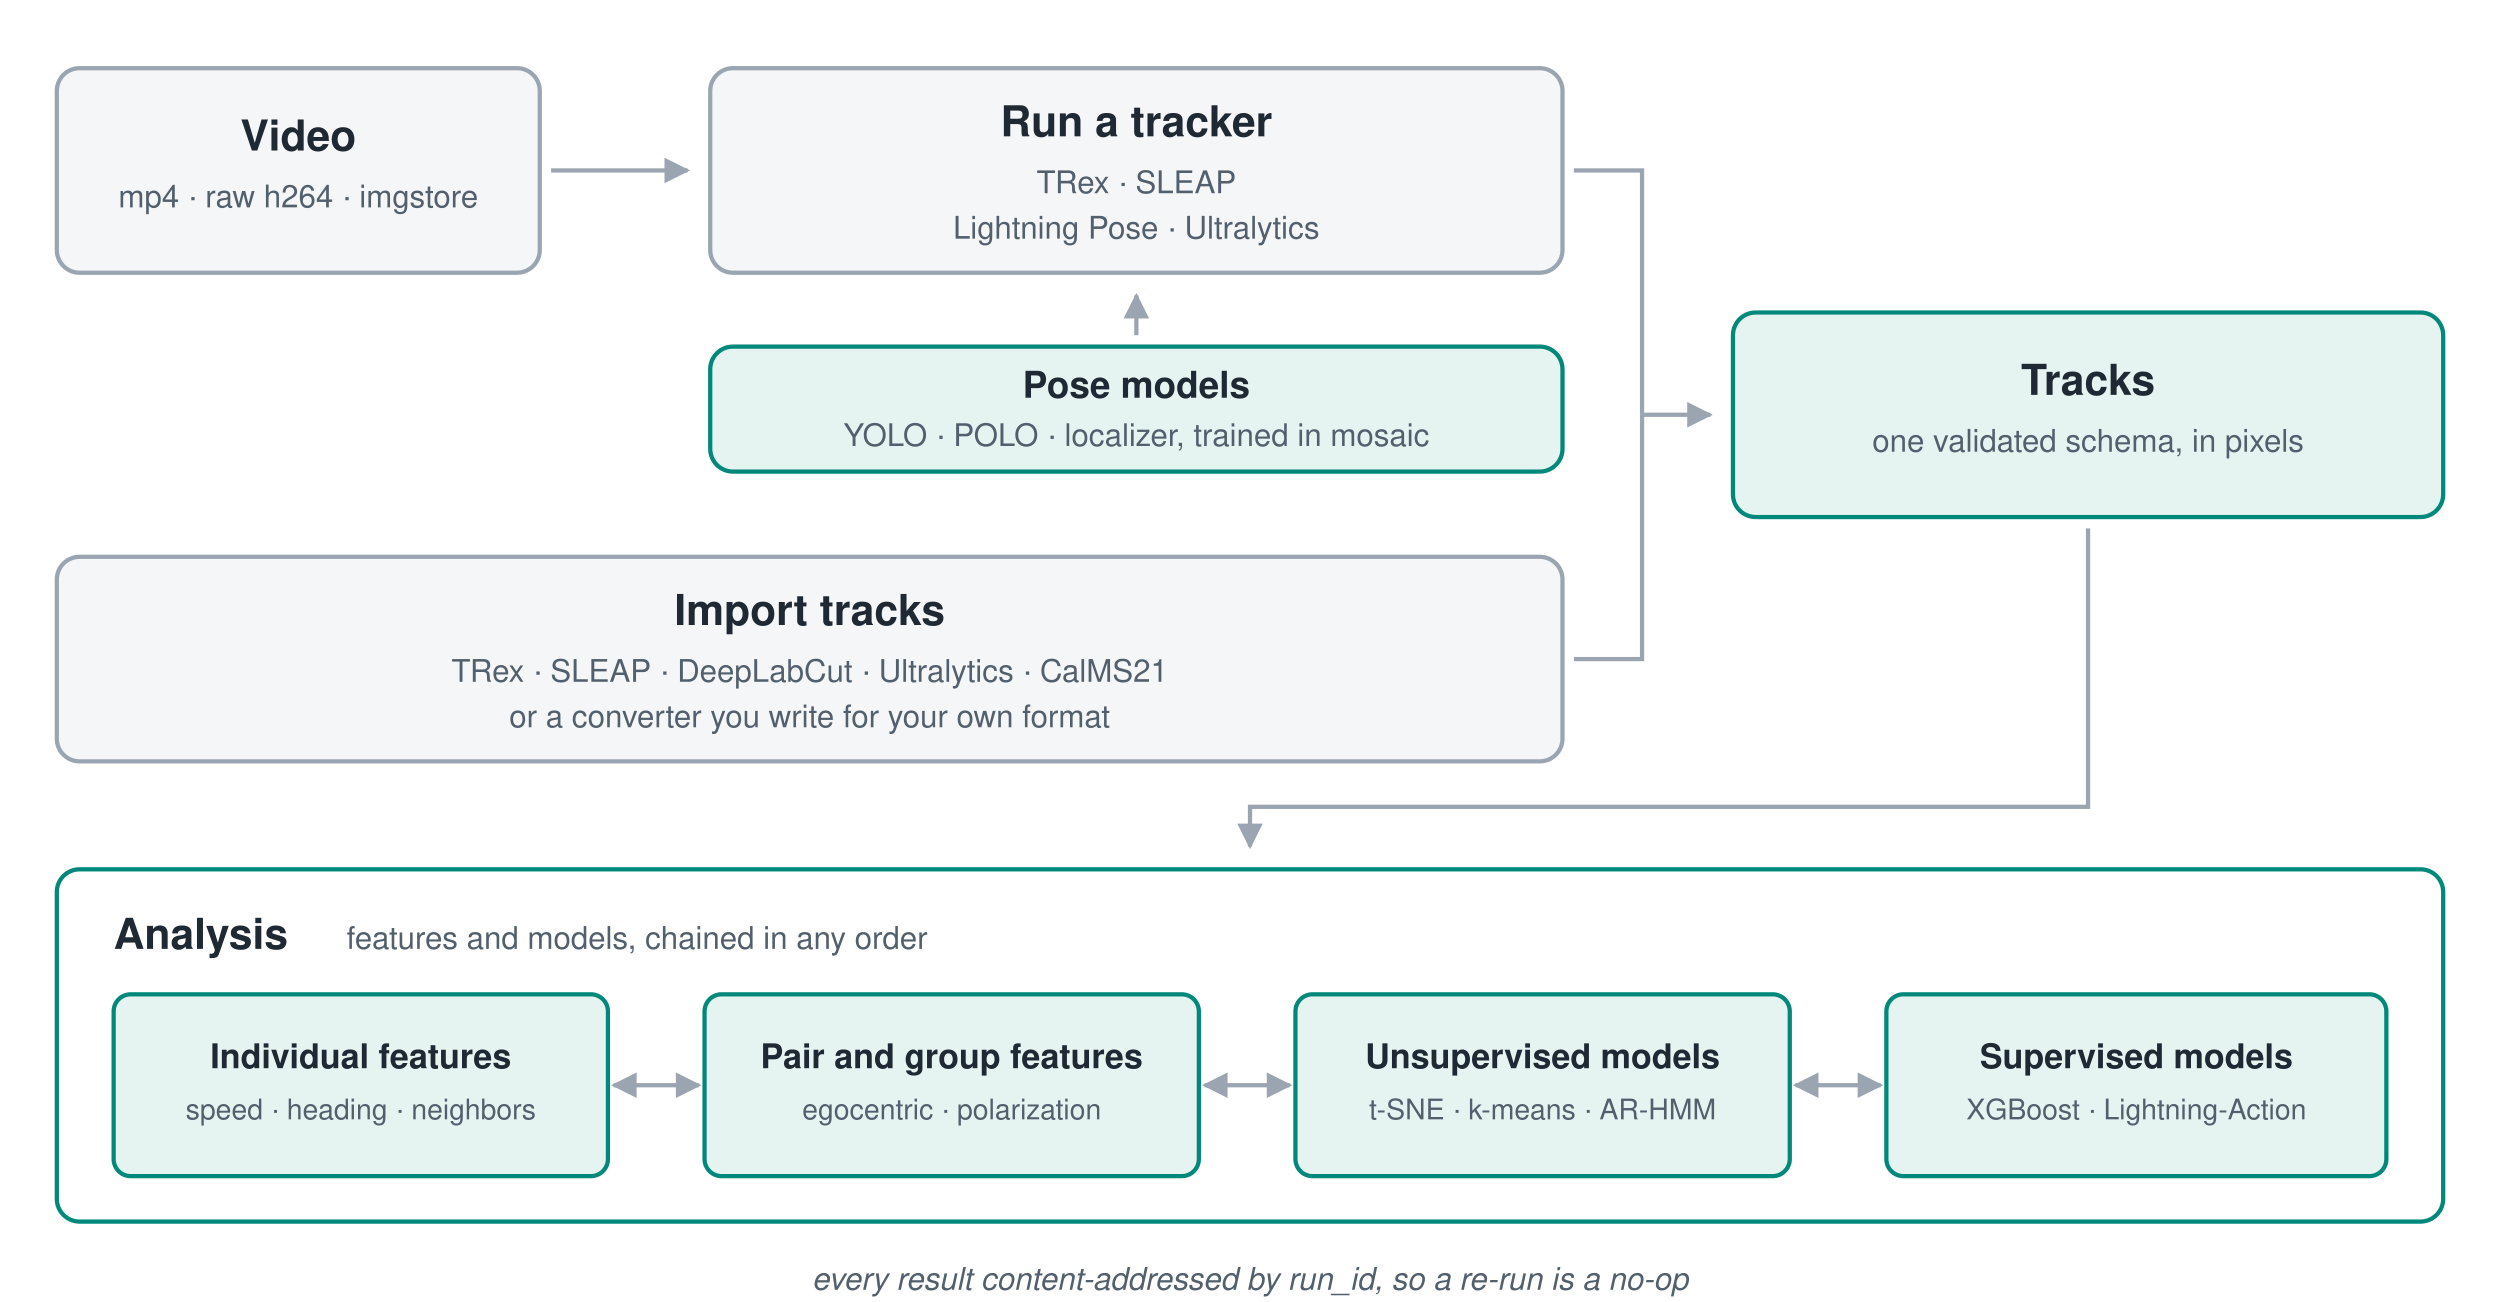
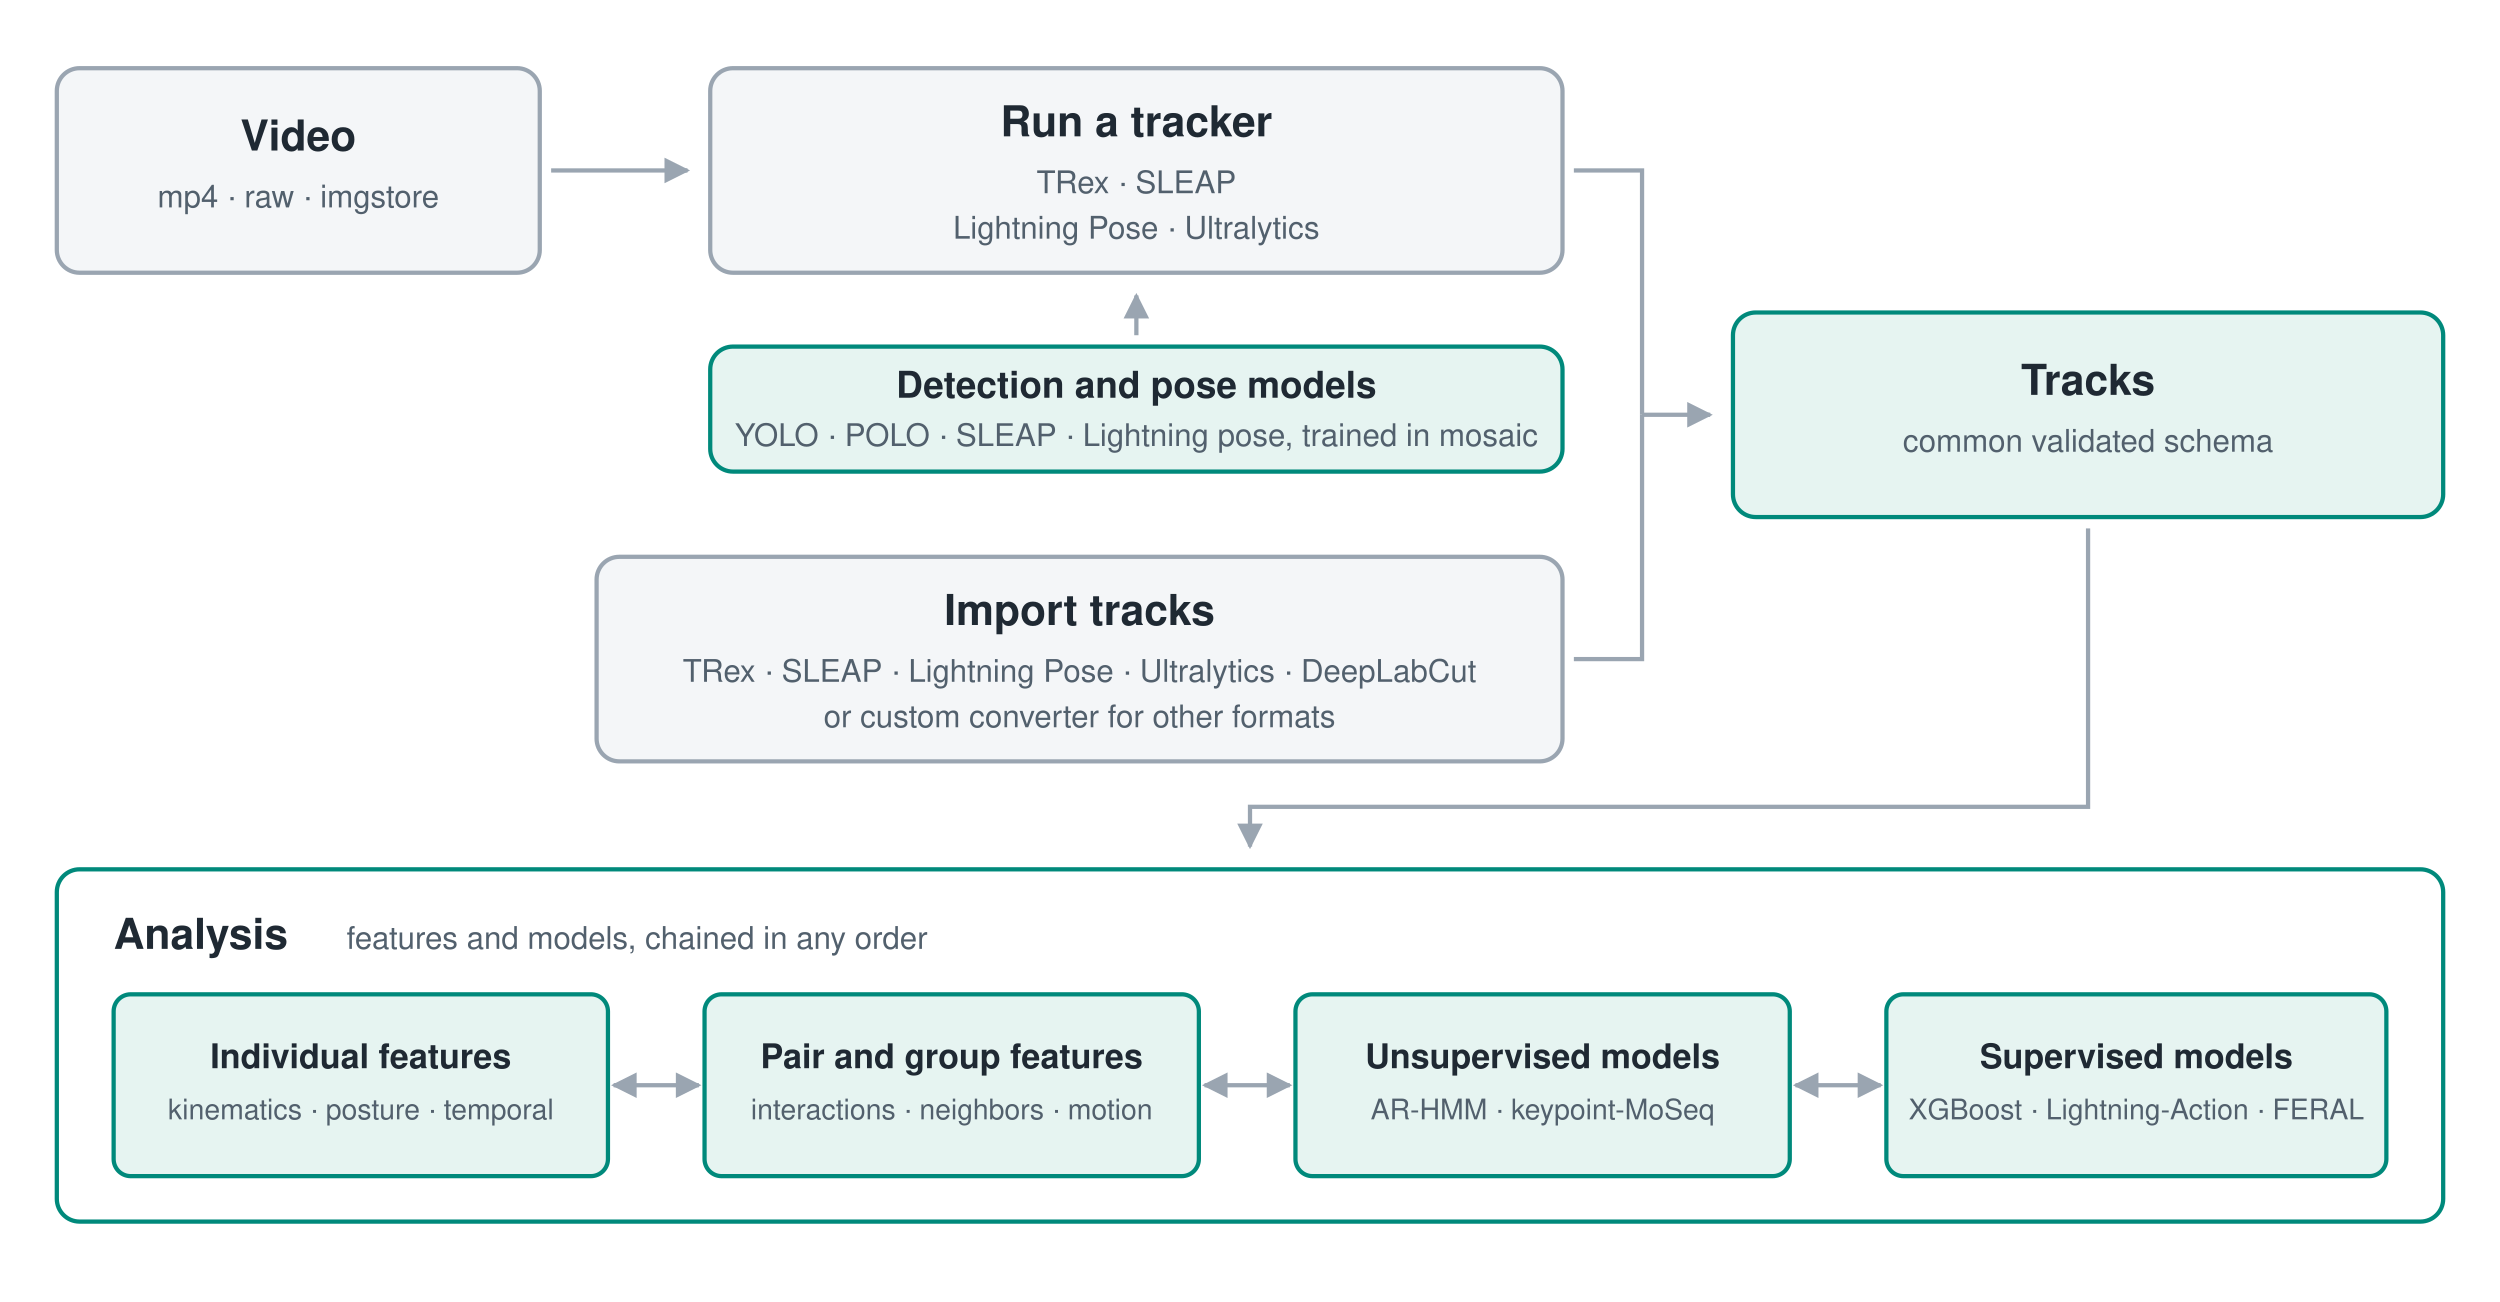
- <svg xmlns="http://www.w3.org/2000/svg" viewBox="0 0 880 458" width="880" height="458" role="img" aria-labelledby="mosaic-pipeline-title mosaic-pipeline-desc" font-family="-apple-system, BlinkMacSystemFont, 'Segoe UI', Helvetica, Arial, sans-serif">
-   <defs>
+ <svg xmlns="http://www.w3.org/2000/svg" viewBox="0 0 880 458" width="880" height="458" role="img" aria-labelledby="mosaic-pipeline-title mosaic-pipeline-desc" font-family="-apple-system, BlinkMacSystemFont, 'Segoe UI', Helvetica, Arial, sans-serif" version="1.1" id="svg30">
+   <defs id="defs1">
    <marker id="arrow" viewBox="0 0 10 10" refX="9" refY="5" markerWidth="6" markerHeight="6" orient="auto-start-reverse">
-       <path d="M 0 0 L 10 5 L 0 10 z" fill="#9aa5b1" />
+       <path d="M 0 0 L 10 5 L 0 10 z" fill="#9aa5b1" id="path1" />
    </marker>
  </defs>
-   <g stroke-width="1.5">
-     <rect x="20" y="24" width="170" height="72" rx="8" fill="#f4f6f8" stroke="#9aa5b1" />
-     <text x="105" y="53" text-anchor="middle" font-size="15" font-weight="600" fill="#1f2933" stroke="none">Video</text>
-     <text x="105" y="73" text-anchor="middle" font-size="11" fill="#52606d" stroke="none">mp4 · raw h264 · imgstore</text>
-     <rect x="250" y="24" width="300" height="72" rx="8" fill="#f4f6f8" stroke="#9aa5b1" />
-     <text x="400" y="48" text-anchor="middle" font-size="15" font-weight="600" fill="#1f2933" stroke="none">Run a tracker</text>
-     <text x="400" y="68" text-anchor="middle" font-size="11" fill="#52606d" stroke="none">TRex · SLEAP</text>
-     <text x="400" y="84" text-anchor="middle" font-size="11" fill="#52606d" stroke="none">Lightning Pose · Ultralytics</text>
-     <rect x="250" y="122" width="300" height="44" rx="8" fill="#e6f4f1" stroke="#00897b" />
-     <text x="400" y="140" text-anchor="middle" font-size="13" font-weight="600" fill="#1f2933" stroke="none">Pose models</text>
-     <text x="400" y="157" text-anchor="middle" font-size="11" fill="#52606d" stroke="none">YOLO · POLO · localizer, trained in mosaic</text>
-     <rect x="20" y="196" width="530" height="72" rx="8" fill="#f4f6f8" stroke="#9aa5b1" />
-     <text x="285" y="220" text-anchor="middle" font-size="15" font-weight="600" fill="#1f2933" stroke="none">Import tracks</text>
-     <text x="285" y="240" text-anchor="middle" font-size="11" fill="#52606d" stroke="none">TRex · SLEAP · DeepLabCut · Ultralytics · CalMS21</text>
-     <text x="285" y="256" text-anchor="middle" font-size="11" fill="#52606d" stroke="none">or a converter you write for your own format</text>
-     <rect x="610" y="110" width="250" height="72" rx="8" fill="#e6f4f1" stroke="#00897b" />
-     <text x="735" y="139" text-anchor="middle" font-size="15" font-weight="600" fill="#1f2933" stroke="none">Tracks</text>
-     <text x="735" y="159" text-anchor="middle" font-size="11" fill="#52606d" stroke="none">one validated schema, in pixels</text>
-     <rect x="20" y="306" width="840" height="124" rx="8" fill="none" stroke="#00897b" />
-     <text x="40" y="334" font-size="15" font-weight="600" fill="#1f2933" stroke="none">Analysis</text>
-     <text x="122" y="334" font-size="11" fill="#52606d" stroke="none">features and models, chained in any order</text>
-     <rect x="40" y="350" width="174" height="64" rx="6" fill="#e6f4f1" stroke="#00897b" />
-     <text x="127" y="376" text-anchor="middle" font-size="12" font-weight="600" fill="#1f2933" stroke="none">Individual features</text>
-     <text x="127" y="394" text-anchor="middle" font-size="10" fill="#52606d" stroke="none">speed · heading · neighbors</text>
-     <rect x="248" y="350" width="174" height="64" rx="6" fill="#e6f4f1" stroke="#00897b" />
-     <text x="335" y="376" text-anchor="middle" font-size="12" font-weight="600" fill="#1f2933" stroke="none">Pair and group features</text>
-     <text x="335" y="394" text-anchor="middle" font-size="10" fill="#52606d" stroke="none">egocentric · polarization</text>
-     <rect x="456" y="350" width="174" height="64" rx="6" fill="#e6f4f1" stroke="#00897b" />
-     <text x="543" y="376" text-anchor="middle" font-size="12" font-weight="600" fill="#1f2933" stroke="none">Unsupervised models</text>
-     <text x="543" y="394" text-anchor="middle" font-size="10" fill="#52606d" stroke="none">t-SNE · k-means · AR-HMM</text>
-     <rect x="664" y="350" width="176" height="64" rx="6" fill="#e6f4f1" stroke="#00897b" />
-     <text x="752" y="376" text-anchor="middle" font-size="12" font-weight="600" fill="#1f2933" stroke="none">Supervised models</text>
-     <text x="752" y="394" text-anchor="middle" font-size="10" fill="#52606d" stroke="none">XGBoost · Lightning-Action</text>
-     <path d="M 194 60 L 242 60" fill="none" stroke="#9aa5b1" marker-end="url(#arrow)" />
-     <path d="M 400 118 L 400 104" fill="none" stroke="#9aa5b1" marker-end="url(#arrow)" />
-     <path d="M 554 60 L 578 60 L 578 146" fill="none" stroke="#9aa5b1" />
-     <path d="M 554 232 L 578 232 L 578 146" fill="none" stroke="#9aa5b1" />
-     <path d="M 578 146 L 602 146" fill="none" stroke="#9aa5b1" marker-end="url(#arrow)" />
-     <path d="M 735 186 L 735 284 L 440 284 L 440 298" fill="none" stroke="#9aa5b1" marker-end="url(#arrow)" />
-     <path d="M 216 382 L 246 382" fill="none" stroke="#9aa5b1" marker-start="url(#arrow)" marker-end="url(#arrow)" />
-     <path d="M 424 382 L 454 382" fill="none" stroke="#9aa5b1" marker-start="url(#arrow)" marker-end="url(#arrow)" />
-     <path d="M 632 382 L 662 382" fill="none" stroke="#9aa5b1" marker-start="url(#arrow)" marker-end="url(#arrow)" />
+   <g stroke-width="1.5" id="g30">
+     <rect x="20" y="24" width="170" height="72" rx="8" fill="#f4f6f8" stroke="#9aa5b1" id="rect1" />
+     <text x="105" y="53" text-anchor="middle" font-size="15" font-weight="600" fill="#1f2933" stroke="none" id="text1">Video</text>
+     <text x="105" y="73" text-anchor="middle" font-size="11px" fill="#52606d" stroke="none" id="text2">mp4 · raw · imgstore</text>
+     <rect x="250" y="24" width="300" height="72" rx="8" fill="#f4f6f8" stroke="#9aa5b1" id="rect2" />
+     <text x="400" y="48" text-anchor="middle" font-size="15" font-weight="600" fill="#1f2933" stroke="none" id="text3">Run a tracker</text>
+     <text x="400" y="68" text-anchor="middle" font-size="11" fill="#52606d" stroke="none" id="text4">TRex · SLEAP</text>
+     <text x="400" y="84" text-anchor="middle" font-size="11" fill="#52606d" stroke="none" id="text5">Lightning Pose · Ultralytics</text>
+     <rect x="250" y="122" width="300" height="44" rx="8" fill="#e6f4f1" stroke="#00897b" id="rect5" />
+     <text x="400" y="140" text-anchor="middle" font-size="13px" font-weight="600" fill="#1f2933" stroke="none" id="text6">Detection and pose models</text>
+     <text x="400" y="157" text-anchor="middle" font-size="11px" fill="#52606d" stroke="none" id="text7" dx="0 0 0 0 0 0 0 0 0 0 0 0 0 0 0 0 0 0 0 0 0 0">YOLO · POLO · SLEAP · Lightning pose, trained in mosaic</text>
+     <rect x="210" y="196" width="340" height="72" rx="8" fill="#f4f6f8" stroke="#9aa5b1" id="rect7" />
+     <text x="380" y="220" text-anchor="middle" font-size="15" font-weight="600" fill="#1f2933" stroke="none" id="text8">Import tracks</text>
+     <text x="380" y="240" text-anchor="middle" font-size="11px" fill="#52606d" stroke="none" id="text9">TRex · SLEAP · Lightning Pose · Ultralytics · DeepLabCut</text>
+     <text x="380" y="256" text-anchor="middle" font-size="11px" fill="#52606d" stroke="none" id="text10" dx="0 0 0 0 0 0 0 0 0 0 0.661">or custom converter for other formats</text>
+     <rect x="610" y="110" width="250" height="72" rx="8" fill="#e6f4f1" stroke="#00897b" id="rect10" />
+     <text x="735" y="139" text-anchor="middle" font-size="15" font-weight="600" fill="#1f2933" stroke="none" id="text11">Tracks</text>
+     <text x="735" y="159" text-anchor="middle" font-size="11px" fill="#52606d" stroke="none" id="text12">common validated schema</text>
+     <rect x="20" y="306" width="840" height="124" rx="8" fill="none" stroke="#00897b" id="rect12" />
+     <text x="40" y="334" font-size="15" font-weight="600" fill="#1f2933" stroke="none" id="text13">Analysis</text>
+     <text x="122" y="334" font-size="11" fill="#52606d" stroke="none" id="text14">features and models, chained in any order</text>
+     <rect x="40" y="350" width="174" height="64" rx="6" fill="#e6f4f1" stroke="#00897b" id="rect14" />
+     <text x="127" y="376" text-anchor="middle" font-size="12" font-weight="600" fill="#1f2933" stroke="none" id="text15">Individual features</text>
+     <text x="127" y="394" text-anchor="middle" font-size="10px" fill="#52606d" stroke="none" id="text16">kinematics · posture · temporal</text>
+     <rect x="248" y="350" width="174" height="64" rx="6" fill="#e6f4f1" stroke="#00897b" id="rect16" />
+     <text x="335" y="376" text-anchor="middle" font-size="12" font-weight="600" fill="#1f2933" stroke="none" id="text17">Pair and group features</text>
+     <text x="335" y="394" text-anchor="middle" font-size="10px" fill="#52606d" stroke="none" id="text18">interactions · neighbors · motion</text>
+     <rect x="456" y="350" width="174" height="64" rx="6" fill="#e6f4f1" stroke="#00897b" id="rect18" />
+     <text x="543" y="376" text-anchor="middle" font-size="12" font-weight="600" fill="#1f2933" stroke="none" id="text19">Unsupervised models</text>
+     <text x="543" y="394" text-anchor="middle" font-size="10px" fill="#52606d" stroke="none" id="text20">AR-HMM · keypoint-MoSeq</text>
+     <rect x="664" y="350" width="176" height="64" rx="6" fill="#e6f4f1" stroke="#00897b" id="rect20" />
+     <text x="752" y="376" text-anchor="middle" font-size="12" font-weight="600" fill="#1f2933" stroke="none" id="text21">Supervised models</text>
+     <text x="752" y="394" text-anchor="middle" font-size="10px" fill="#52606d" stroke="none" id="text22">XGBoost · Lightning-Action · FERAL</text>
+     <path d="M 194 60 L 242 60" fill="none" stroke="#9aa5b1" marker-end="url(#arrow)" id="path22" />
+     <path d="M 400 118 L 400 104" fill="none" stroke="#9aa5b1" marker-end="url(#arrow)" id="path23" />
+     <path d="M 554 60 L 578 60 L 578 146" fill="none" stroke="#9aa5b1" id="path24" />
+     <path d="M 554 232 L 578 232 L 578 146" fill="none" stroke="#9aa5b1" id="path25" />
+     <path d="M 578 146 L 602 146" fill="none" stroke="#9aa5b1" marker-end="url(#arrow)" id="path26" />
+     <path d="M 735 186 L 735 284 L 440 284 L 440 298" fill="none" stroke="#9aa5b1" marker-end="url(#arrow)" id="path27" />
+     <path d="M 216 382 L 246 382" fill="none" stroke="#9aa5b1" marker-start="url(#arrow)" marker-end="url(#arrow)" id="path28" />
+     <path d="M 424 382 L 454 382" fill="none" stroke="#9aa5b1" marker-start="url(#arrow)" marker-end="url(#arrow)" id="path29" />
+     <path d="M 632 382 L 662 382" fill="none" stroke="#9aa5b1" marker-start="url(#arrow)" marker-end="url(#arrow)" id="path30" />
  </g>
-   <text x="440" y="454" text-anchor="middle" font-size="11" font-style="italic" fill="#52606d">every result content-addressed by run_id, so a re-run is a no-op</text>
</svg>
